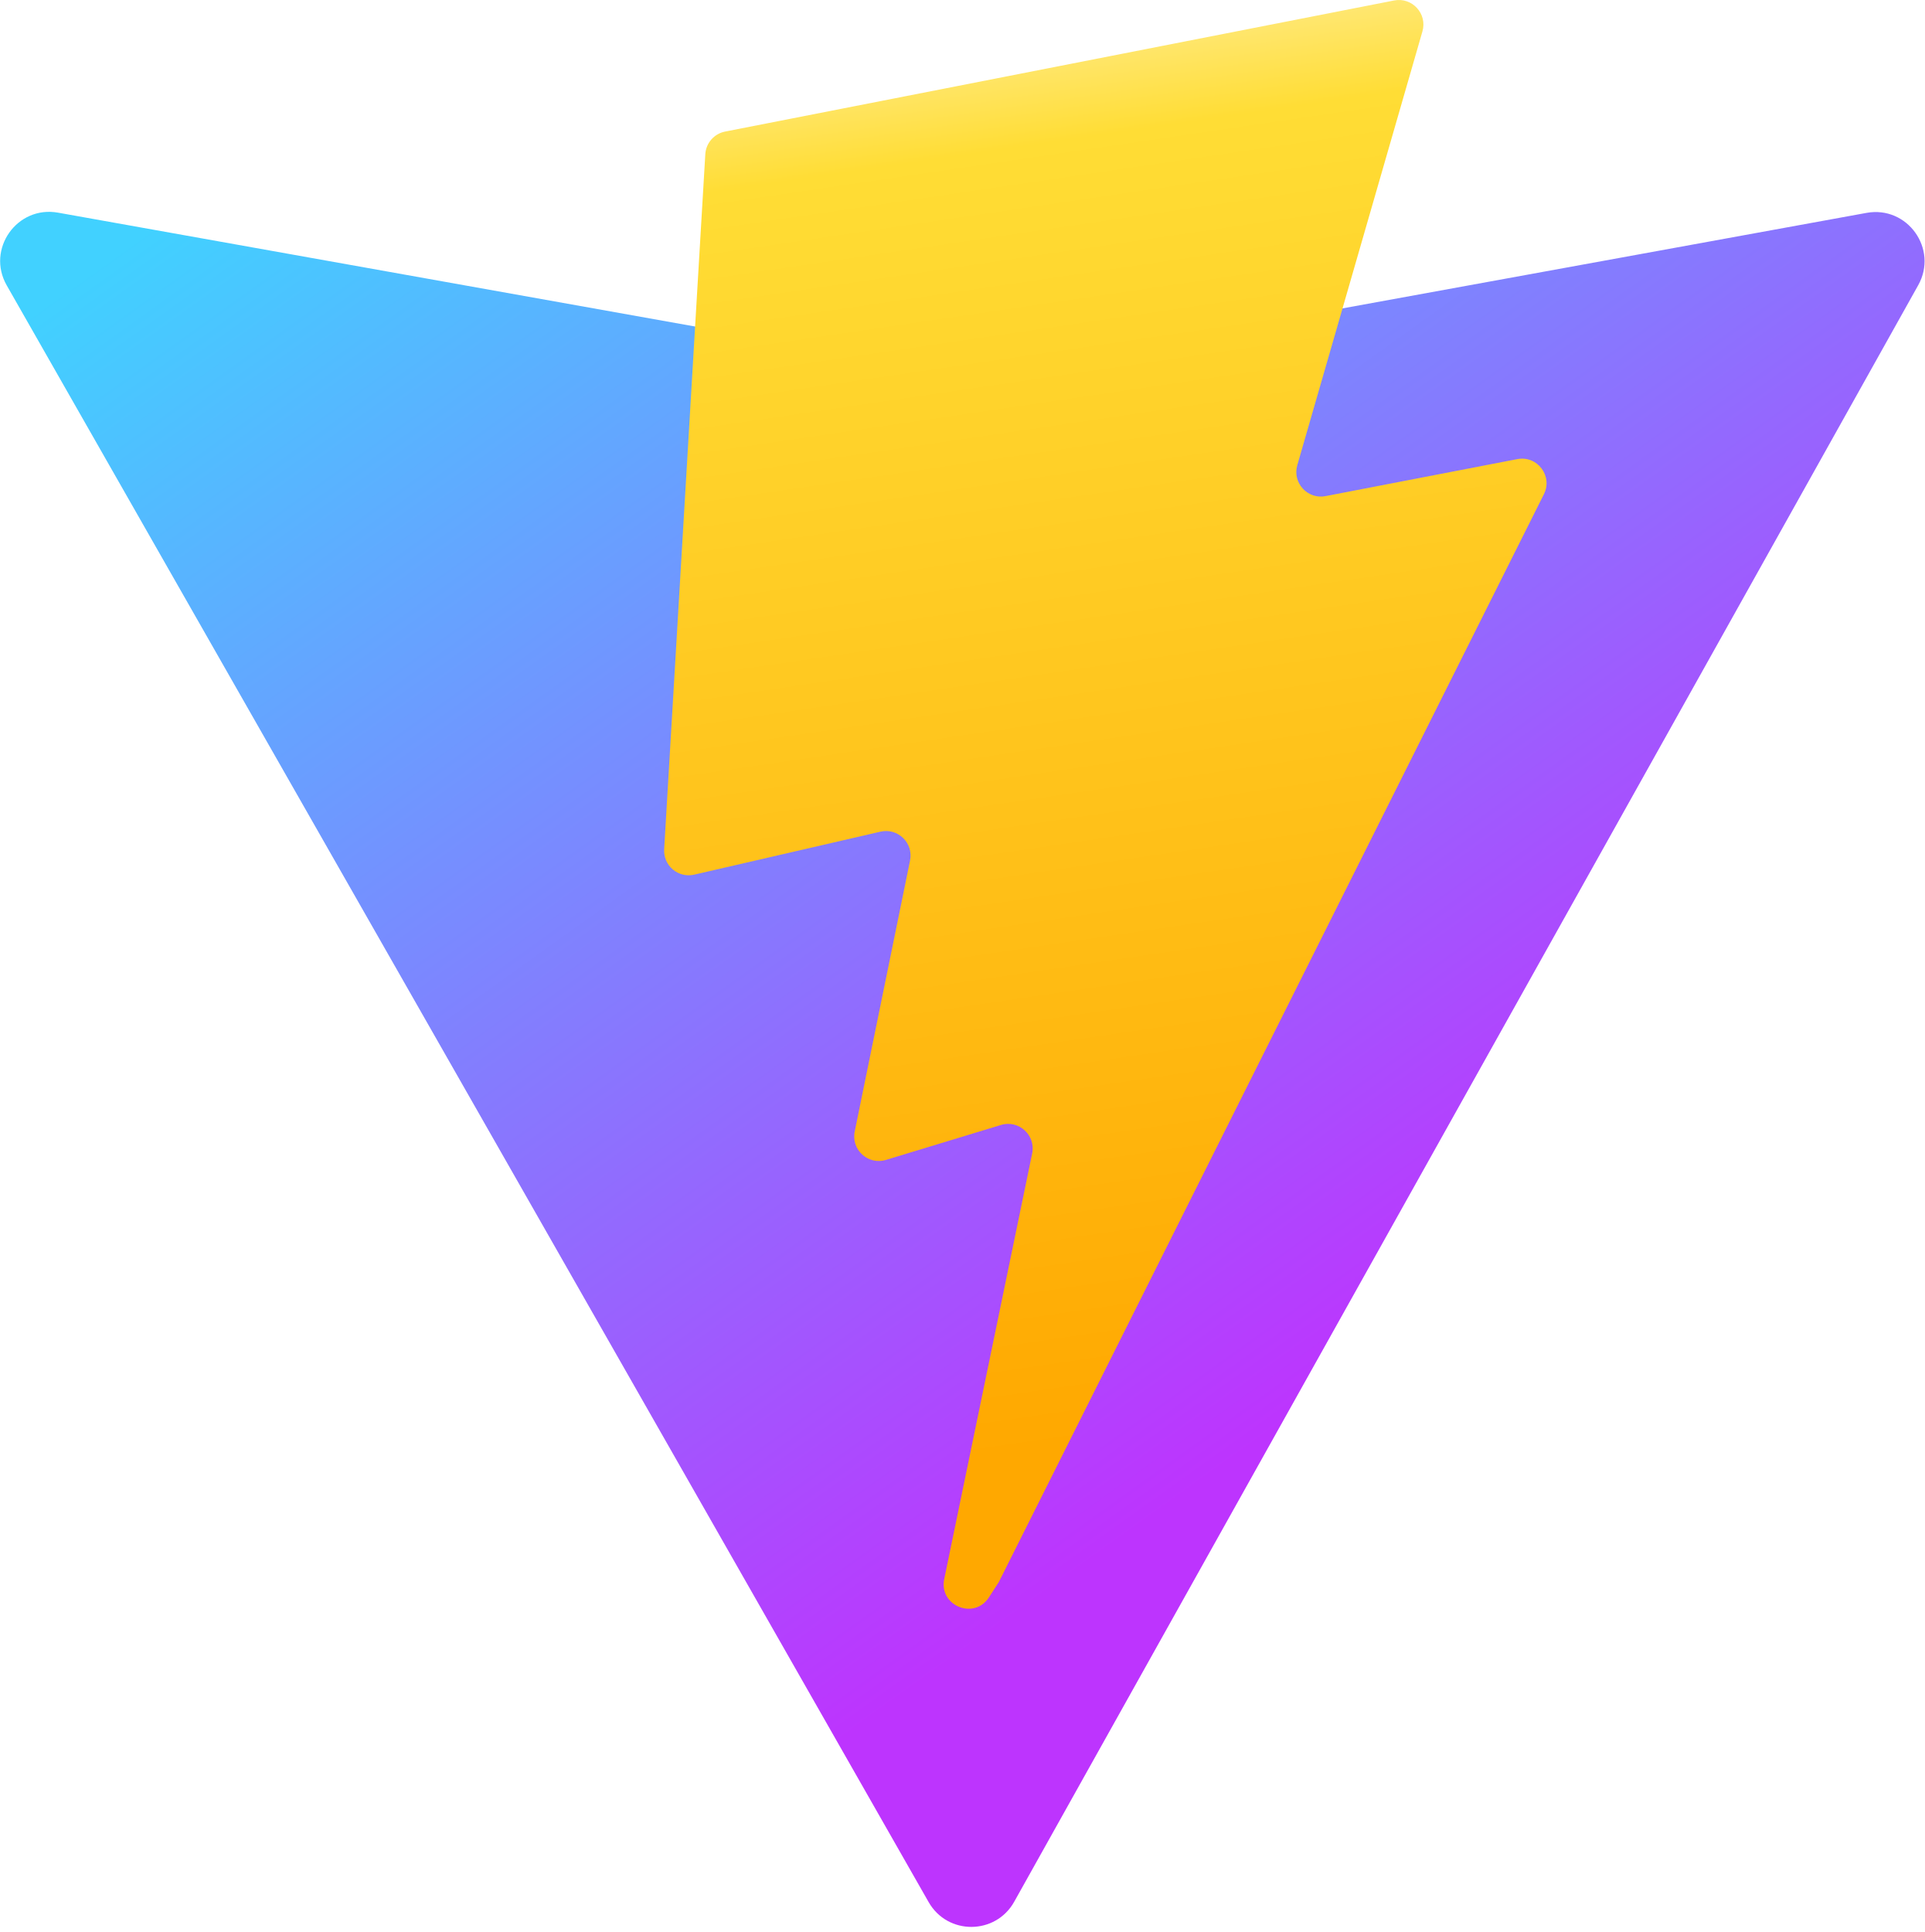
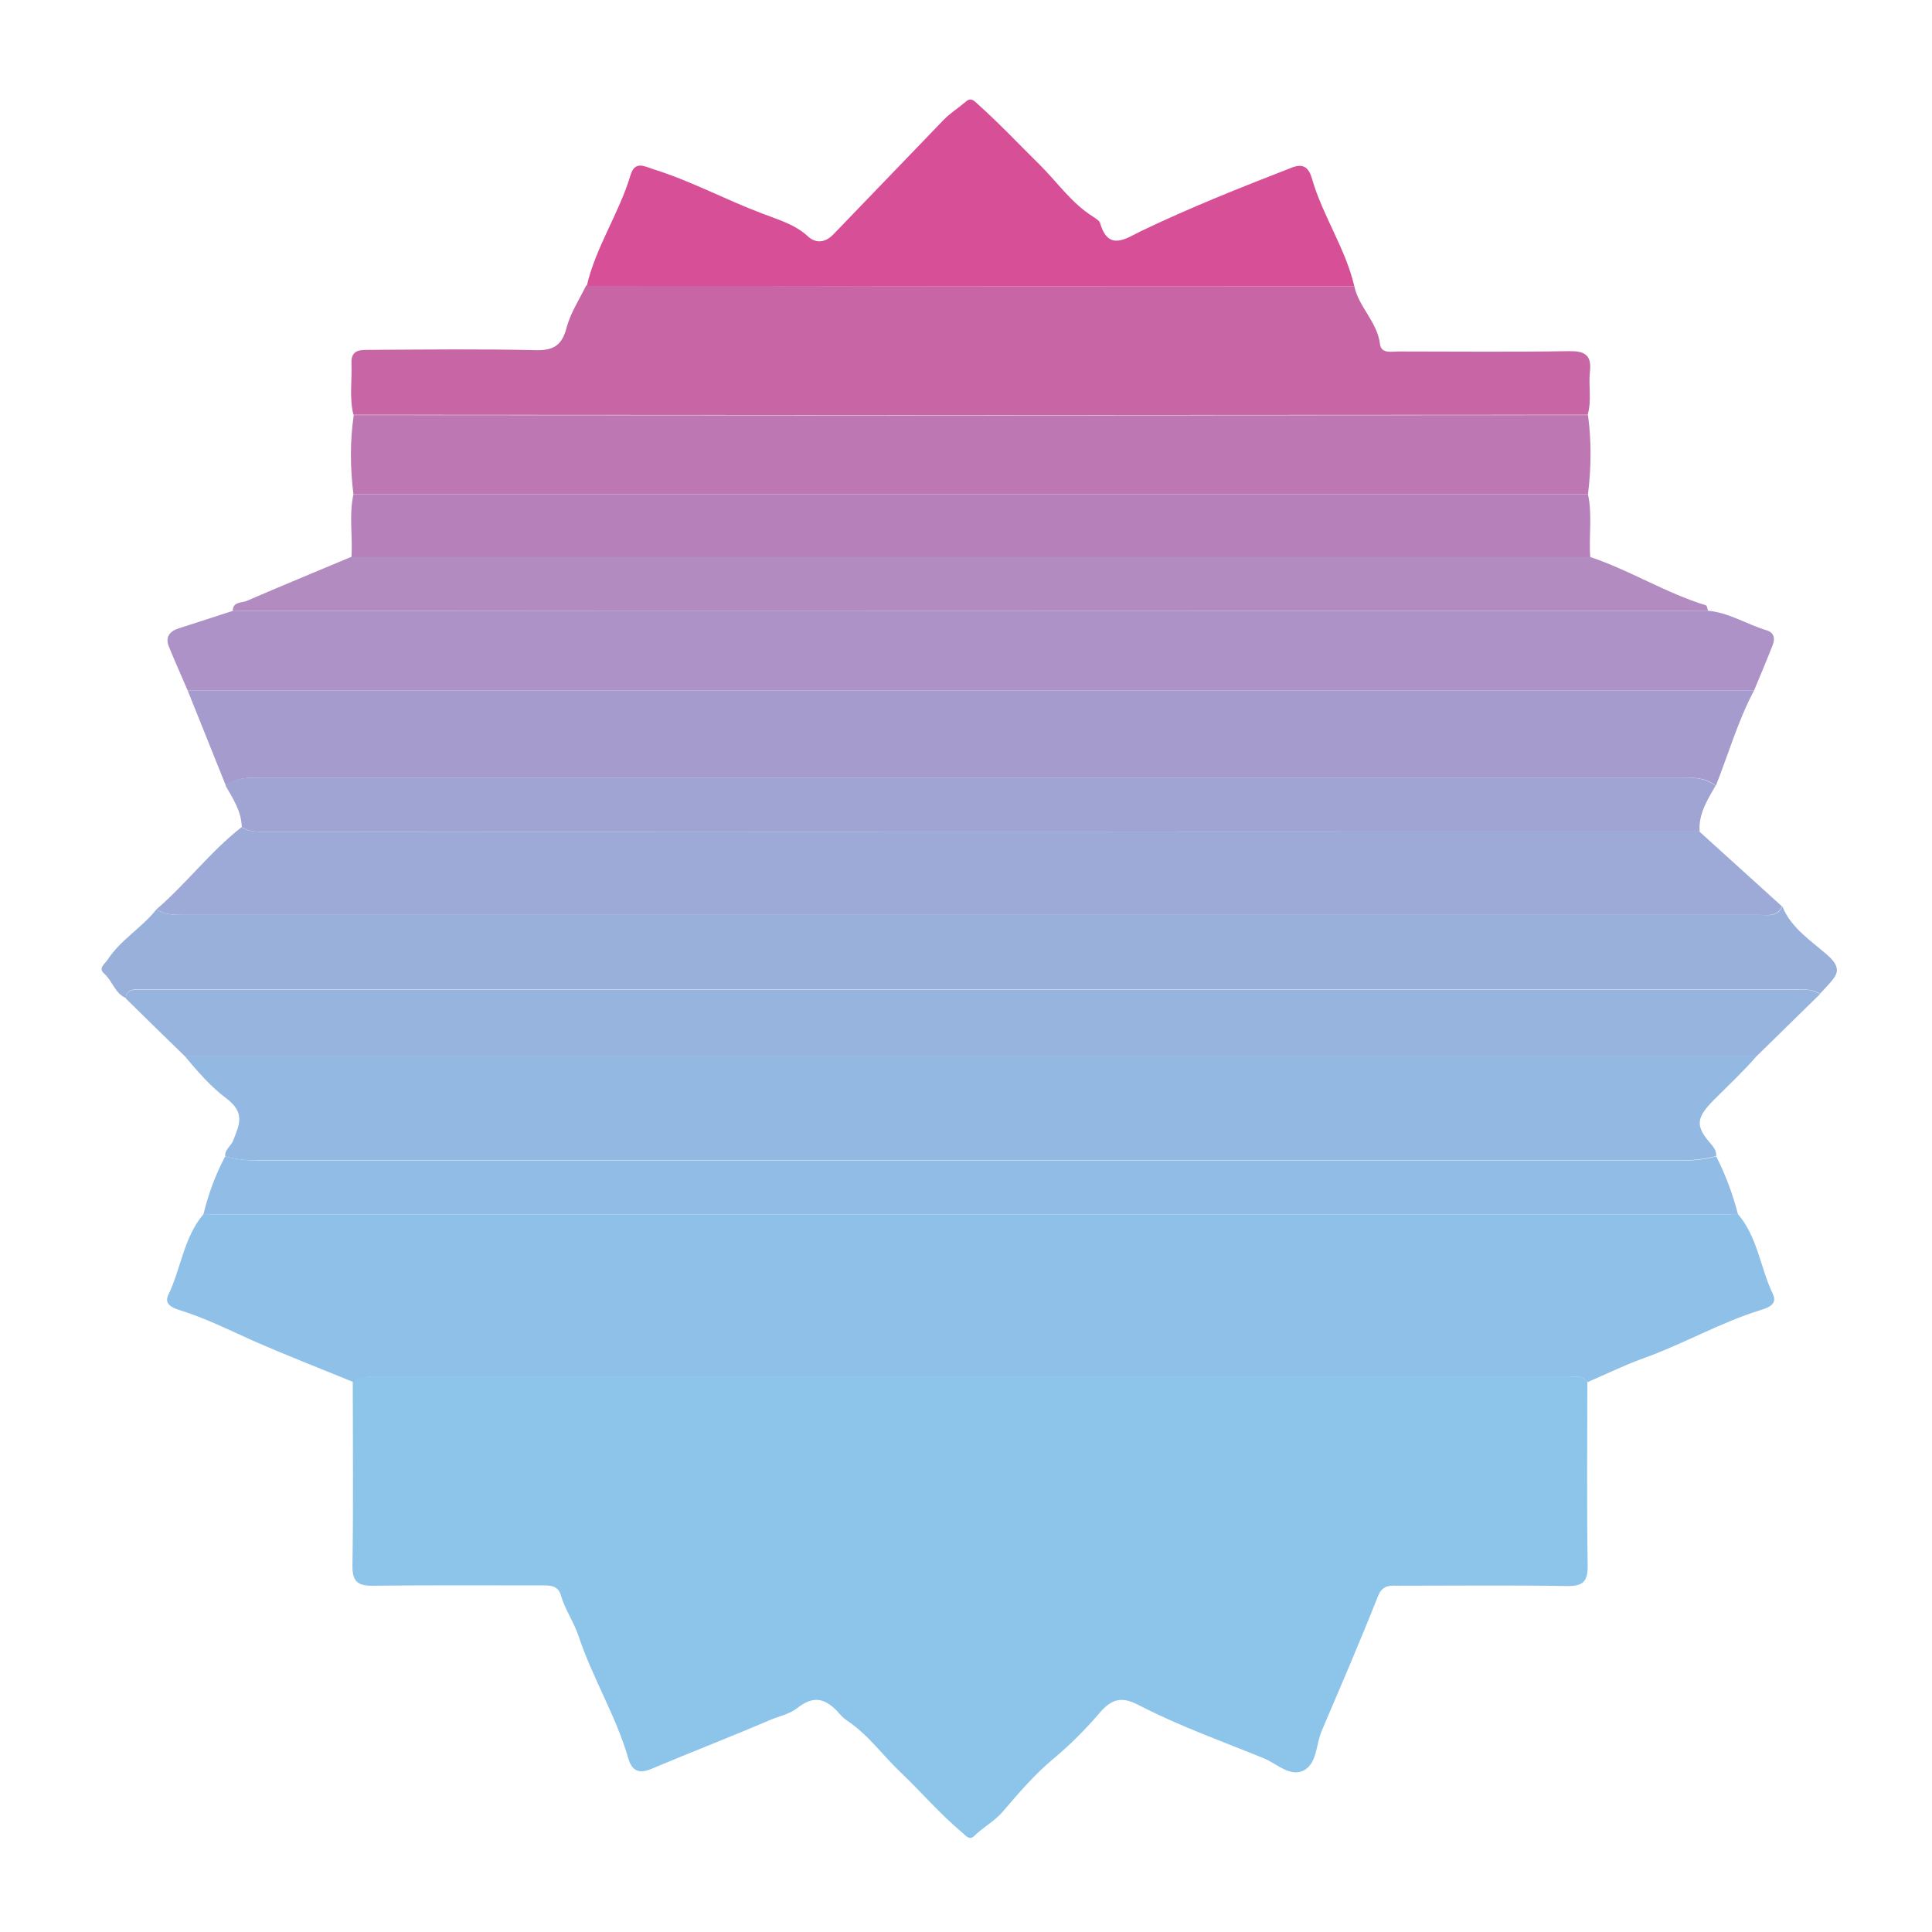
- <svg xmlns="http://www.w3.org/2000/svg" aria-hidden="true" role="img" class="iconify iconify--logos" width="31.88" height="32" preserveAspectRatio="xMidYMid meet" viewBox="0 0 256 257">
-   <defs>
-     <linearGradient id="IconifyId1813088fe1fbc01fb466" x1="-.828%" x2="57.636%" y1="7.652%" y2="78.411%">
-       <stop offset="0%" stop-color="#41D1FF" />
-       <stop offset="100%" stop-color="#BD34FE" />
-     </linearGradient>
-     <linearGradient id="IconifyId1813088fe1fbc01fb467" x1="43.376%" x2="50.316%" y1="2.242%" y2="89.03%">
-       <stop offset="0%" stop-color="#FFEA83" />
-       <stop offset="8.333%" stop-color="#FFDD35" />
-       <stop offset="100%" stop-color="#FFA800" />
-     </linearGradient>
-   </defs>
-   <path fill="url(#IconifyId1813088fe1fbc01fb466)" d="M255.153 37.938L134.897 252.976c-2.483 4.44-8.862 4.466-11.382.048L.875 37.958c-2.746-4.814 1.371-10.646 6.827-9.67l120.385 21.517a6.537 6.537 0 0 0 2.322-.004l117.867-21.483c5.438-.991 9.574 4.796 6.877 9.62Z" />
-   <path fill="url(#IconifyId1813088fe1fbc01fb467)" d="M185.432.063L96.44 17.501a3.268 3.268 0 0 0-2.634 3.014l-5.474 92.456a3.268 3.268 0 0 0 3.997 3.378l24.777-5.718c2.318-.535 4.413 1.507 3.936 3.838l-7.361 36.047c-.495 2.426 1.782 4.5 4.151 3.78l15.304-4.649c2.372-.72 4.652 1.36 4.15 3.788l-11.698 56.621c-.732 3.542 3.979 5.473 5.943 2.437l1.313-2.028l72.516-144.72c1.215-2.423-.88-5.186-3.54-4.672l-25.505 4.922c-2.396.462-4.435-1.77-3.759-4.114l16.646-57.705c.677-2.35-1.37-4.583-3.769-4.113Z" />
+ <svg xmlns="http://www.w3.org/2000/svg" version="1.1" id="Layer_1" x="0px" y="0px" viewBox="0 0 595.3 595.3" style="enable-background:new 0 0 595.3 595.3;" xml:space="preserve">
+   <style type="text/css">
+ 	.st0{fill:#8CC4EA;}
+ 	.st1{fill:#8FC1E8;}
+ 	.st2{fill:#93B9E3;}
+ 	.st3{fill:#A59CCD;}
+ 	.st4{fill:#C865A5;}
+ 	.st5{fill:#9DA9D7;}
+ 	.st6{fill:#99B0DB;}
+ 	.st7{fill:#AC92C6;}
+ 	.st8{fill:#97B4DF;}
+ 	.st9{fill:#BD78B3;}
+ 	.st10{fill:#91BCE5;}
+ 	.st11{fill:#A0A4D3;}
+ 	.st12{fill:#B681BA;}
+ 	.st13{fill:#B28BC1;}
+ 	.st14{fill:#D74F96;}
+ </style>
+   <g>
+     <path class="st0" d="M489.1,425.9c0,18.8-0.2,37.6,0.1,56.4c0.1,5.2-1.6,6.5-6.6,6.4c-17.1-0.3-34.2-0.1-51.3-0.1   c-2.7,0-5.2-0.5-6.7,3.2c-5.5,13.9-11.4,27.6-17.3,41.4c-1.8,4.1-1.4,9.7-5.2,12.1c-4.2,2.6-8.5-1.7-12.4-3.4   c-12.9-5.3-26-9.9-38.4-16.3c-4.4-2.3-7.9-3.2-12.4,2.1c-4.2,4.9-9.1,9.9-14.3,14.2c-5.8,4.8-10.8,10.7-15.7,16.4   c-2.6,3-6,4.7-8.7,7.4c-1.5,1.5-2.6-0.1-3.8-1.1c-6.8-5.7-12.5-12.4-18.9-18.5c-5.5-5.2-9.9-11.5-16.3-15.8   c-0.9-0.6-1.7-1.3-2.4-2.1c-4.3-5-8-5.9-13-2c-2.7,2.1-5.8,2.6-8.6,3.8c-12.1,5.2-24.3,9.9-36.4,15c-4,1.7-6.1,0.6-7.2-3.2   c-3.8-13.1-11-24.7-15.3-37.6c-1.4-4.3-4.2-8.2-5.5-12.7c-0.9-3.2-3.7-3-6.3-3c-17.1,0-34.2-0.1-51.3,0.1c-5,0.1-6.7-1.2-6.6-6.4   c0.3-18.8,0.1-37.6,0.1-56.4c1.7-2.4,4.2-1.6,6.5-1.6c122.4,0,244.8,0,367.1,0C484.9,424.3,487.5,423.5,489.1,425.9z" />
+     <path class="st1" d="M489.1,425.9c-1.7-2.4-4.2-1.6-6.5-1.6c-122.4,0-244.8,0-367.1,0c-2.2,0-4.8-0.8-6.5,1.6   c-10.5-4.3-21.1-8.4-31.5-13c-7.3-3.3-14.4-6.8-22.1-9.2c-2.2-0.7-5-1.8-3.5-4.8c3.9-8.1,4.7-17.6,10.8-24.8c1.9,0,3.8,0.1,5.8,0.1   c153.7,0,307.5,0,461.2,0c1.9,0,3.8-0.1,5.8-0.1c6.1,7.1,6.9,16.6,10.8,24.7c1.4,3-1.3,4.1-3.6,4.8c-12.7,3.9-24.3,10.7-36.8,15.1   C500.2,420.8,494.7,423.5,489.1,425.9z" />
+     <path class="st2" d="M69.4,356.3c-0.2-2.2,1.9-3.2,2.5-5c1.8-4.7,3.8-8.4-2.2-12.9c-4.6-3.4-8.8-8.2-12.7-12.9   c161.4,0,322.8,0,484.2,0c-4.1,4.7-8.7,9-13.1,13.4c-5,5.1-6,7.7-1.4,13c1.2,1.4,2.2,2.5,2.1,4.3c-3.5,1-7.1,1.3-10.7,1.3   c-146,0-292,0-438,0C76.4,357.6,72.9,357.3,69.4,356.3z" />
+     <path class="st3" d="M540.5,212.7c-5,9.4-7.9,19.6-11.8,29.4c-2.8-2.3-6.2-2.5-9.6-2.5c-146.6,0-293.2,0-439.9,0   c-3.5,0-6.8,0.3-9.6,2.5c-3.9-9.8-7.9-19.6-11.8-29.4C218.6,212.7,379.6,212.7,540.5,212.7z" />
+     <path class="st4" d="M417.3,88.2c1.4,6.5,7.1,11,7.9,17.8c0.4,3.1,3.6,2.3,5.8,2.3c17.4,0,34.9,0.2,52.3-0.1c4.8-0.1,7.2,1,6.6,6.3   c-0.5,4.4,0.6,8.9-0.7,13.3c-65.6,0-131.2,0.1-196.9,0.1c-61.1,0-122.3-0.1-183.4-0.1c-1.3-5.3-0.4-10.6-0.6-15.9   c-0.2-4.7,3.5-4,6.3-4.1c16.9-0.1,33.7-0.3,50.6,0.1c5.5,0.1,8-1.6,9.4-7c1.2-4.5,3.9-8.6,6-12.9C259.6,88.2,338.4,88.2,417.3,88.2   z" />
+     <path class="st5" d="M48.2,280.2c9.2-7.9,16.6-17.8,26.2-25.3c2.1,1.3,4.4,1.4,6.8,1.4c147.5,0,295-0.1,442.4-0.1   c8.5,7.7,17,15.4,25.5,23.1c-1.6,3.3-4.6,2.6-7.3,2.6c-161.9,0-323.8,0-485.7,0C53.4,281.9,50.7,281.8,48.2,280.2z" />
+     <path class="st6" d="M48.2,280.2c2.4,1.6,5.2,1.7,8,1.7c161.9,0,323.8,0,485.7,0c2.7,0,5.7,0.8,7.3-2.6c2.7,6.7,8.9,10.6,13.9,15   c4.6,4.1,3,6.1,0.2,9.2c-0.8,0.9-1.7,1.8-2.5,2.7c-2.9-1.8-6.2-1.3-9.4-1.3c-168,0-336,0-503.9,0c-1.9,0-3.8,0-5.8,0   c-1.8,0-2.8,0.9-3,2.6c-3.3-1.5-4.1-5.3-6.6-7.5c-1.9-1.7,0.1-2.9,1-4.2C37.1,289.6,43.7,285.9,48.2,280.2z" />
+     <path class="st7" d="M540.5,212.7c-160.9,0-321.8,0-482.7,0c-1.9-4.4-3.9-8.9-5.7-13.3c-1.3-3,0.1-4.9,3-5.8   c5.6-1.8,11.2-3.6,16.7-5.4c45.7,0,91.5,0.1,137.2,0.1c105.8,0,211.6-0.1,317.4-0.1c6.4,0.6,11.9,4.2,17.9,6   c2.4,0.7,2.7,2.6,1.9,4.6C544.4,203.4,542.4,208.1,540.5,212.7z" />
+     <path class="st8" d="M38.7,307.6c0.2-1.8,1.2-2.6,3-2.6c1.9,0,3.8,0,5.8,0c168,0,336,0,503.9,0c3.2,0,6.4-0.6,9.4,1.3   c-6.5,6.4-13.1,12.8-19.6,19.2c-161.4,0-322.8,0-484.2,0C50.9,319.6,44.8,313.6,38.7,307.6z" />
+     <path class="st9" d="M109,127.9c61.1,0,122.3,0.1,183.4,0.1c65.6,0,131.2-0.1,196.9-0.1c1.1,8.1,1,16.3,0,24.4   c-126.8,0-253.6,0-380.4,0C107.9,144.2,107.8,136,109,127.9z" />
+     <path class="st10" d="M69.4,356.3c3.5,1,7.1,1.3,10.7,1.3c146,0,292,0,438,0c3.7,0,7.2-0.3,10.7-1.3c2.9,5.7,5.1,11.6,6.7,17.8   c-1.9,0-3.8,0.1-5.8,0.1c-153.7,0-307.5,0-461.2,0c-1.9,0-3.8-0.1-5.8-0.1C64.2,367.9,66.4,361.9,69.4,356.3z" />
+     <path class="st11" d="M523.7,256.2c-147.5,0-295,0-442.4,0.1c-2.4,0-4.7-0.1-6.8-1.4c-0.1-4.9-2.7-8.8-5-12.8   c2.8-2.3,6.2-2.5,9.6-2.5c146.6,0,293.2,0,439.9,0c3.5,0,6.8,0.3,9.6,2.5C526.1,246.5,523.3,250.8,523.7,256.2z" />
+     <path class="st12" d="M108.9,152.3c126.8,0,253.6,0,380.4,0c1.4,6.4,0.2,12.9,0.7,19.4c-127.2,0-254.5,0-381.7,0   C108.7,165.2,107.5,158.7,108.9,152.3z" />
+     <path class="st13" d="M108.2,171.6c127.2,0,254.5,0,381.7,0c12.3,4.1,23.3,11.1,35.7,14.9c0.4,0.1,0.5,1.1,0.7,1.7   c-105.8,0-211.6,0.1-317.4,0.1c-45.7,0-91.5-0.1-137.2-0.1c0.1-2.8,2.6-2.4,4.2-3C86.6,180.6,97.4,176.1,108.2,171.6z" />
+     <path class="st14" d="M417.3,88.2c-78.8,0-157.7,0-236.5-0.1c2.8-12.1,10-22.4,13.5-34.2c1.4-4.6,4.5-2.5,7.2-1.7   c11.5,3.6,22.2,9.4,33.4,13.6c4.9,1.9,10,3.3,14,7c2.6,2.4,5.5,1.9,7.9-0.6c11.3-11.7,22.6-23.5,33.9-35.2c2-2.1,4.6-3.7,6.8-5.6   c1.7-1.5,2.6-0.4,3.8,0.7c6.7,6,12.8,12.5,19.2,18.8c5.3,5.3,9.7,11.7,16.2,15.8c0.9,0.6,2.1,1.3,2.3,2.1c2.5,8.8,8.1,4.6,12.4,2.5   c15.2-7.3,30.8-13.5,46.5-19.6c3.7-1.5,5.4-0.1,6.4,3.5C407.6,66.6,414.6,76.6,417.3,88.2z" />
+   </g>
</svg>
